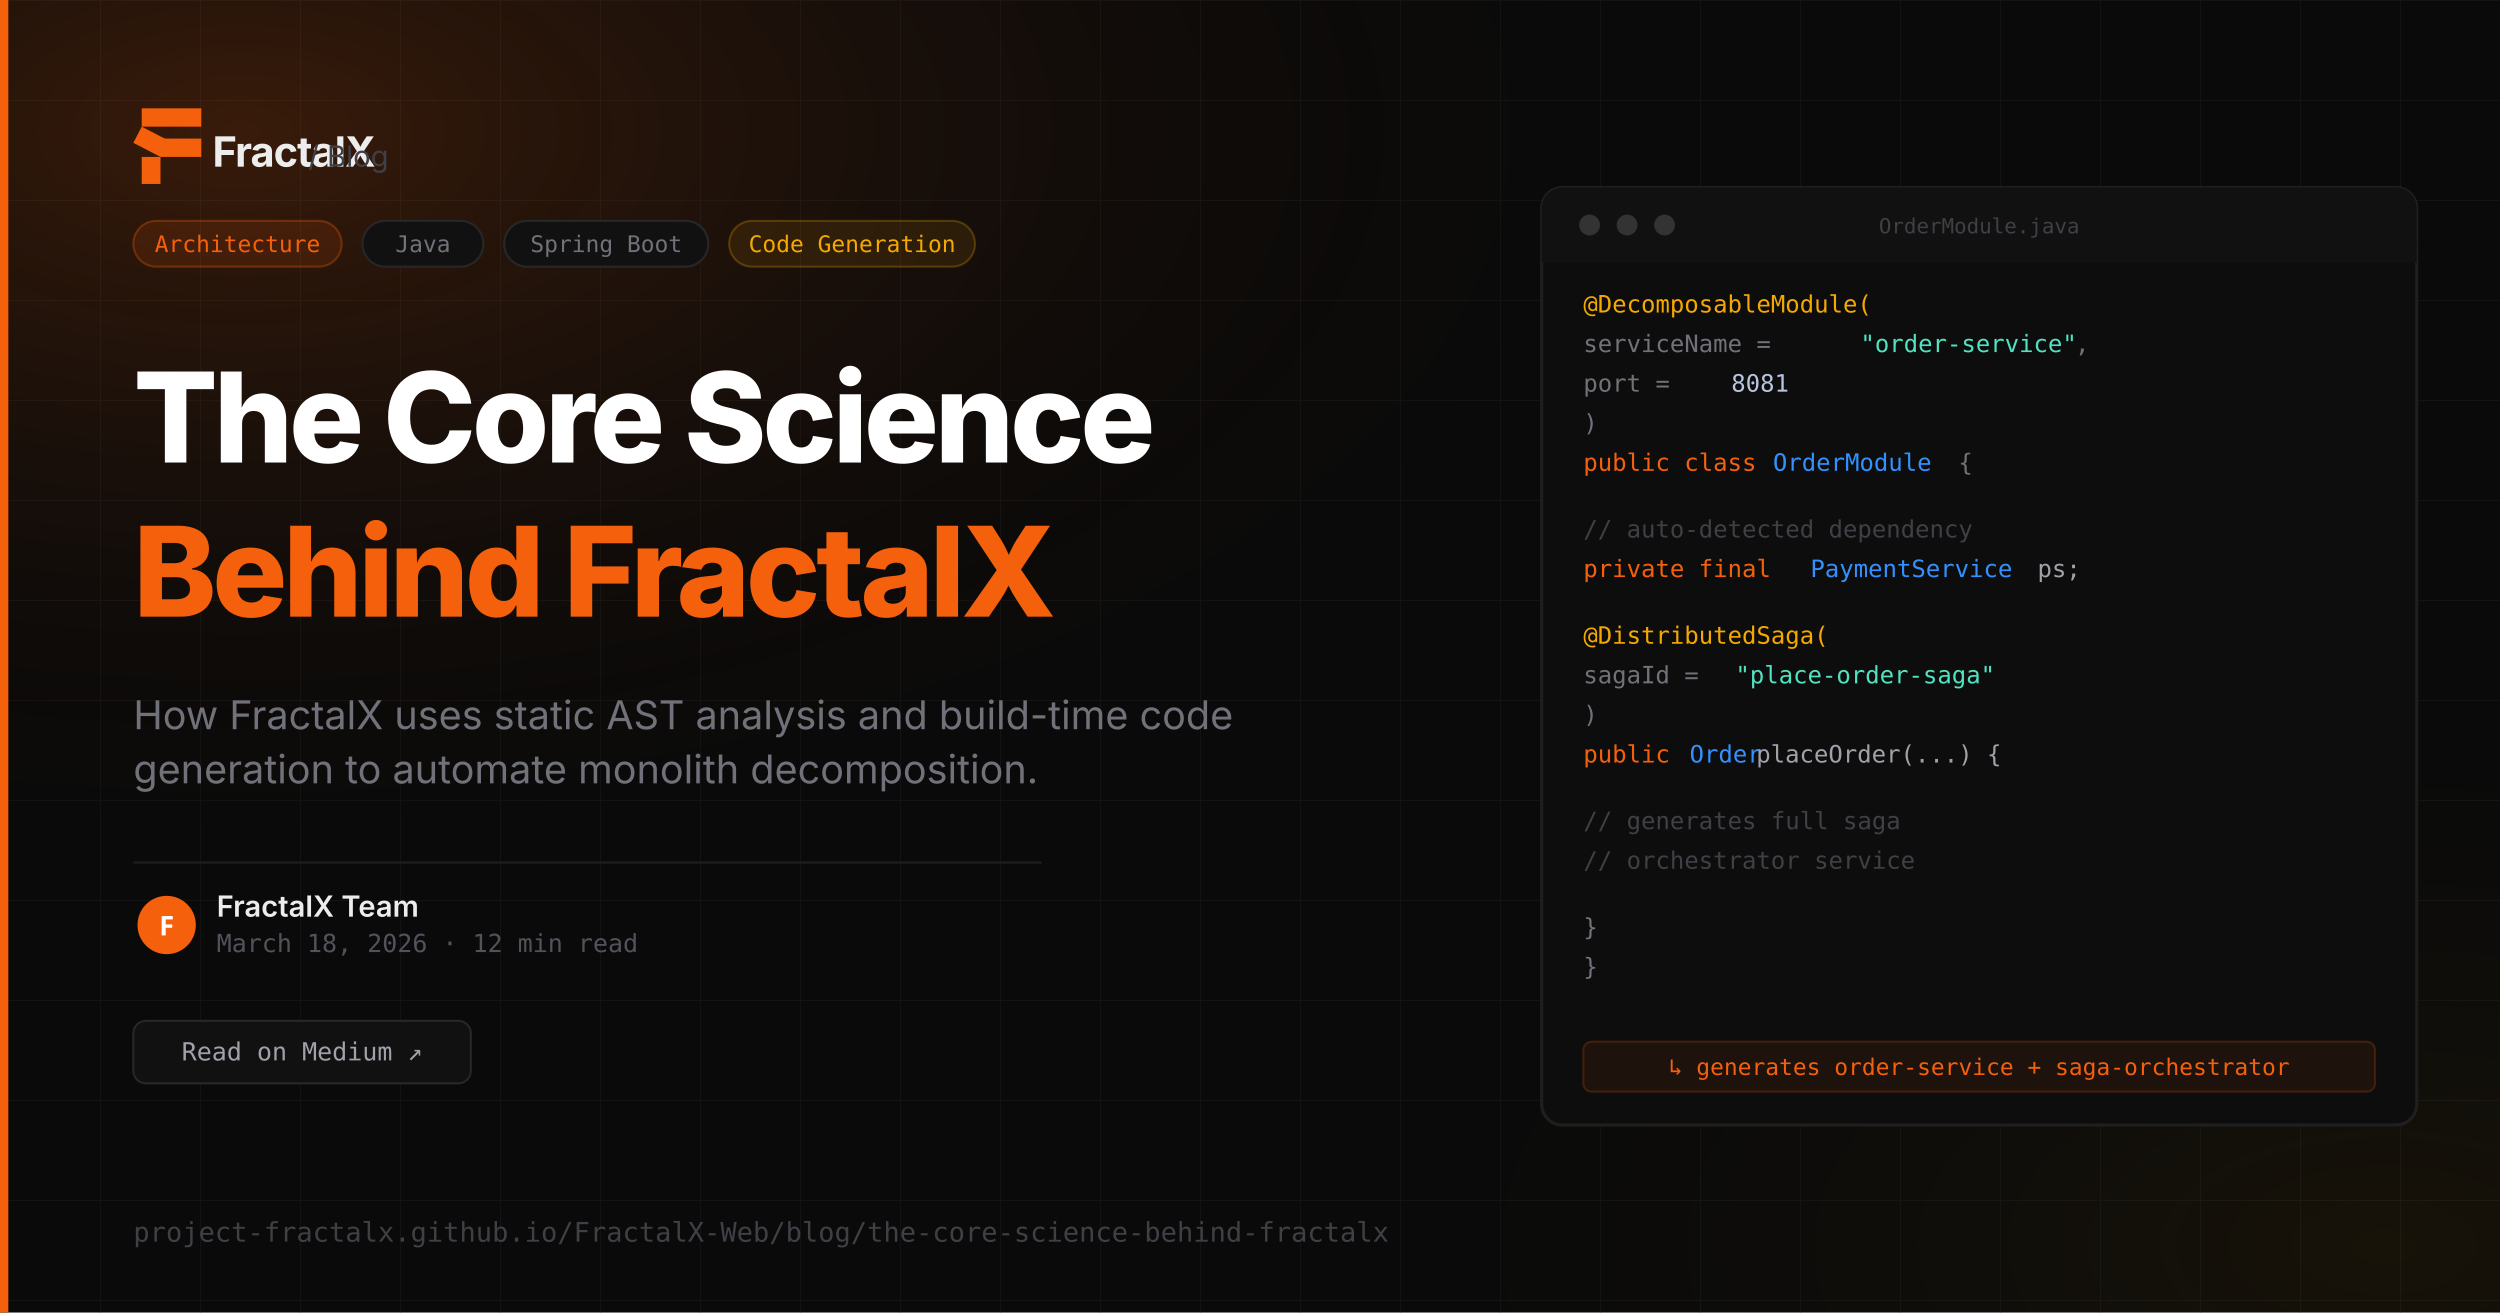
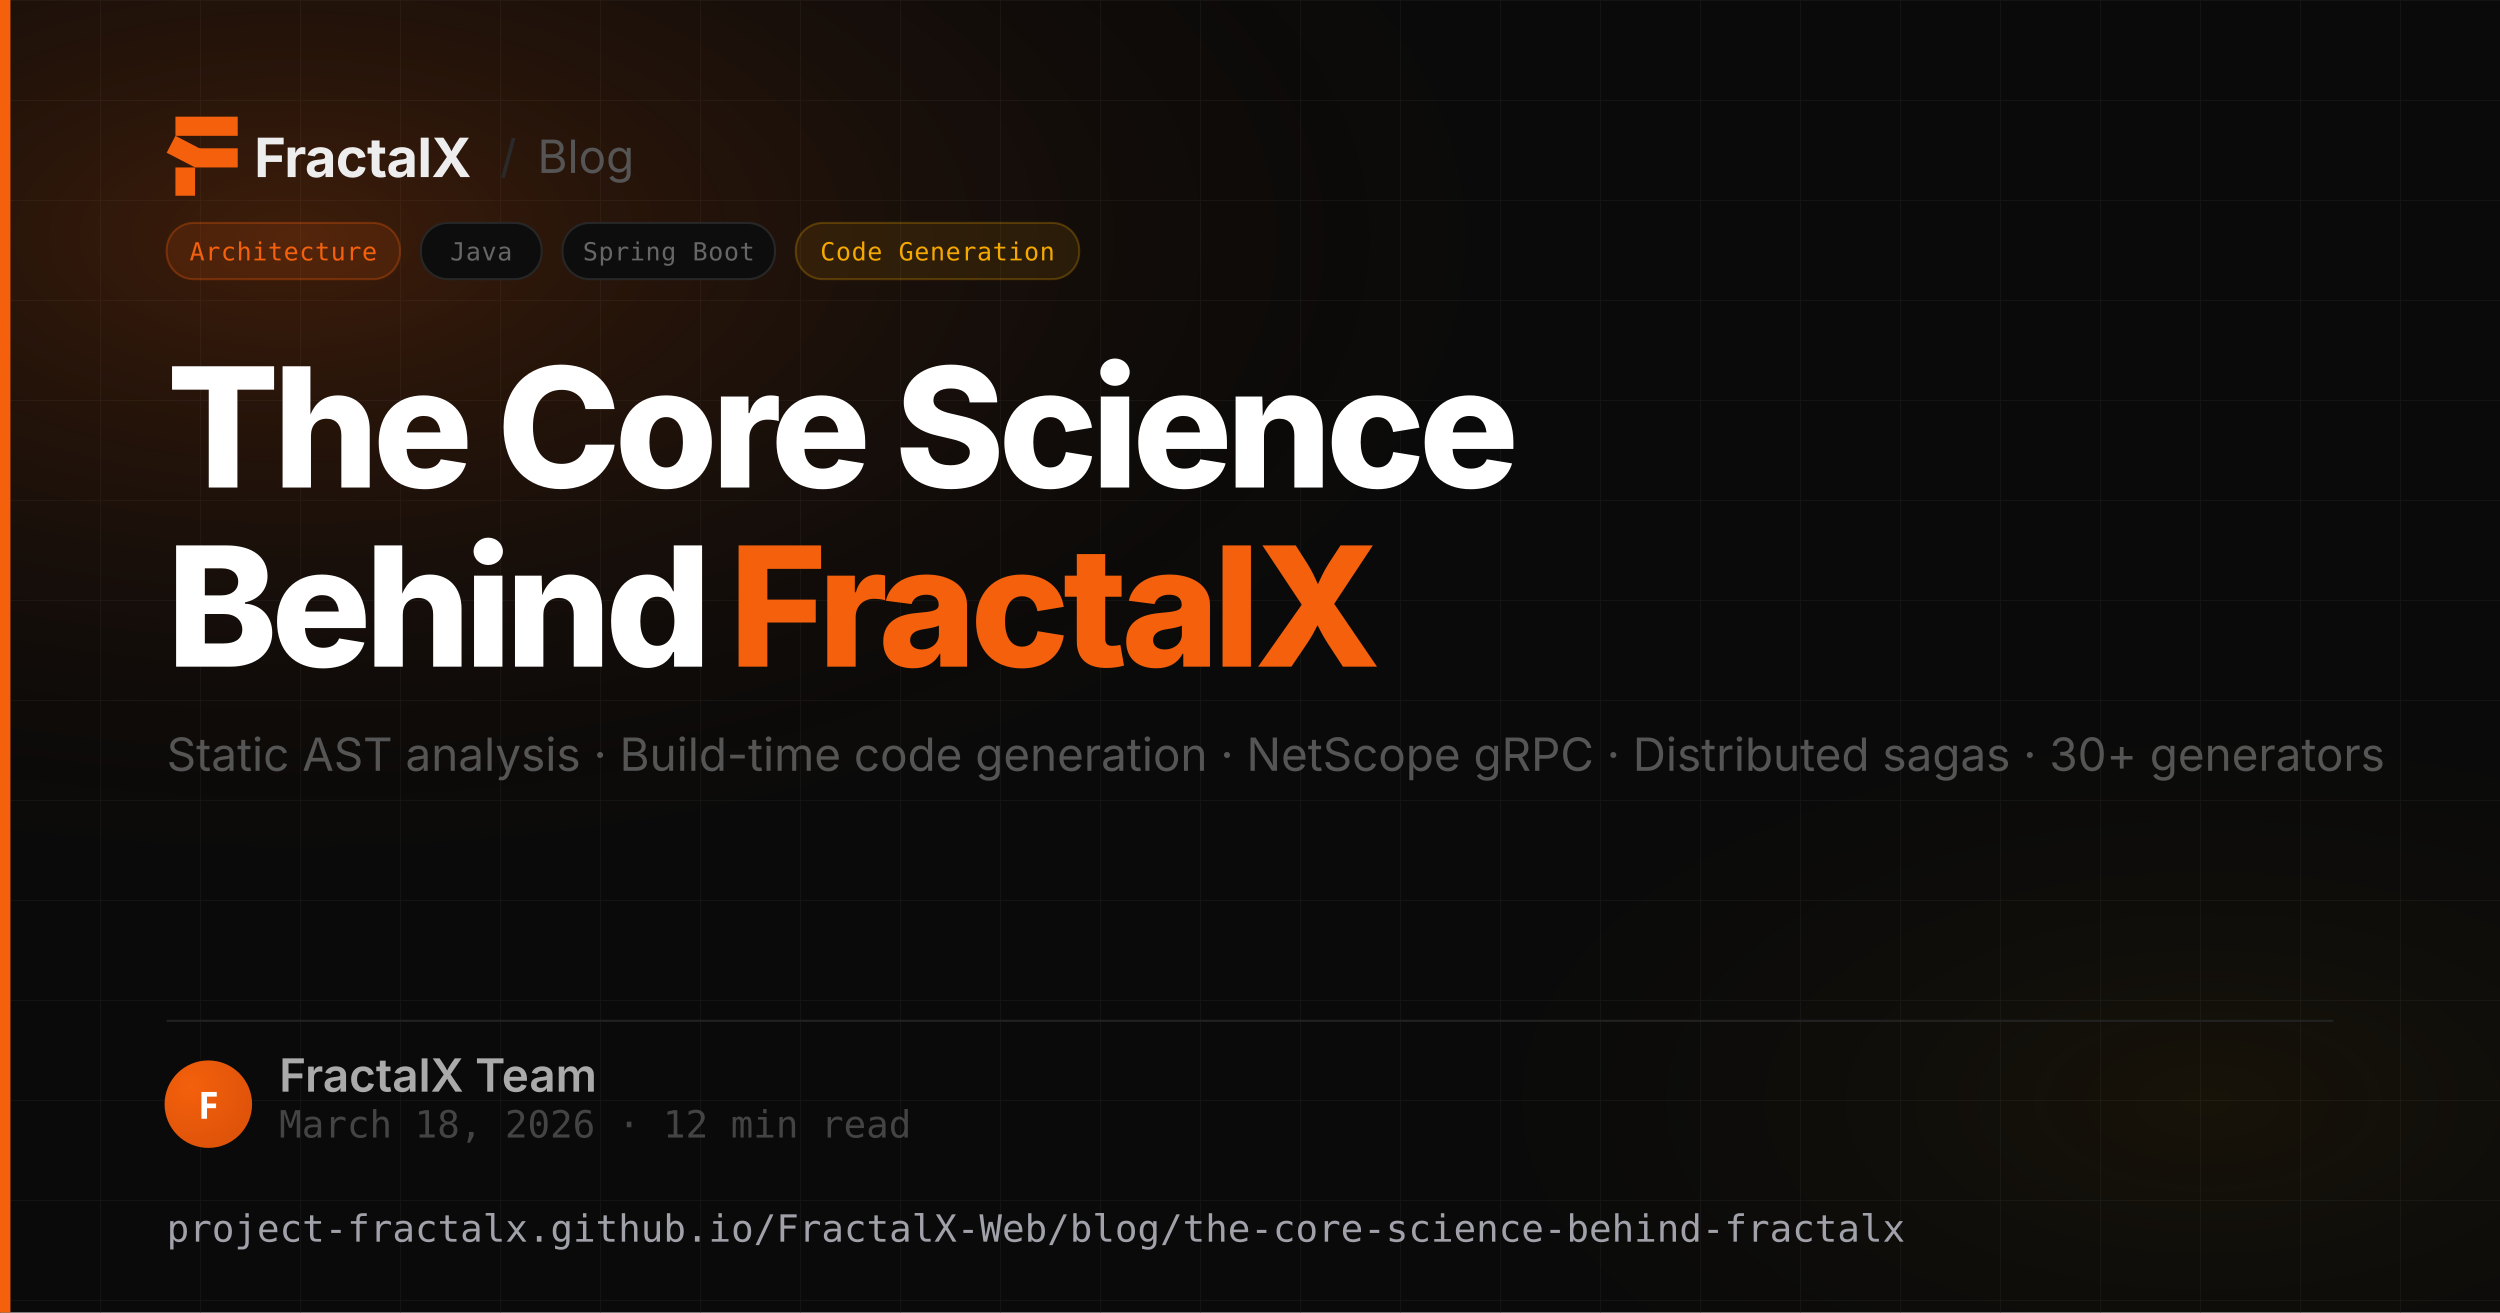
<svg xmlns="http://www.w3.org/2000/svg" width="1200" height="630" viewBox="0 0 1200 630">
  <defs>
-     <radialGradient id="glow" cx="10%" cy="10%" r="60%">
-       <stop offset="0%" stop-color="#f4600c" stop-opacity="0.20" />
+     <radialGradient id="glow1" cx="12%" cy="18%" r="55%">
+       <stop offset="0%" stop-color="#f4600c" stop-opacity="0.22" />
      <stop offset="100%" stop-color="#000000" stop-opacity="0" />
    </radialGradient>
-     <radialGradient id="glow2" cx="95%" cy="95%" r="45%">
+     <radialGradient id="glow2" cx="88%" cy="84%" r="35%">
      <stop offset="0%" stop-color="#f5a800" stop-opacity="0.06" />
      <stop offset="100%" stop-color="#000000" stop-opacity="0" />
    </radialGradient>
    <pattern id="grid" width="48" height="48" patternUnits="userSpaceOnUse">
-       <path d="M 48 0 L 0 0 0 48" fill="none" stroke="#1f1f1f" stroke-width="0.8" />
+       <path d="M 48 0 L 0 0 0 48" fill="none" stroke="#1e1e1e" stroke-width="0.8" />
    </pattern>
  </defs>
  <rect width="1200" height="630" fill="#0a0a0a" />
-   <rect width="1200" height="630" fill="url(#grid)" opacity="0.5" />
-   <rect width="1200" height="630" fill="url(#glow)" />
+   <rect width="1200" height="630" fill="url(#grid)" opacity="0.6" />
+   <rect width="1200" height="630" fill="url(#glow1)" />
  <rect width="1200" height="630" fill="url(#glow2)" />
-   <rect x="0" y="0" width="4" height="630" fill="#f4600c" />
-   <g transform="translate(64, 52) scale(0.22)">
+   <rect x="0" y="0" width="5" height="630" fill="#f4600c" />
+   <g transform="translate(80, 56) scale(0.23)">
    <path d="M18.284 40L77.567 70.747L59.284 106L0 75.253L18.284 40Z" fill="#f4600c" />
    <path d="M18.284 0H148.284V40H18.284V0Z" fill="#f4600c" />
    <path d="M59.284 66H148.284V106H59.284V66Z" fill="#f4600c" />
    <path d="M59.284 106V165H18.284V106H59.284Z" fill="#f4600c" />
  </g>
-   <text x="102" y="80" font-family="system-ui, -apple-system, sans-serif" font-size="20" font-weight="700" fill="#ededed" letter-spacing="-0.5">FractalX</text>
-   <text x="148" y="80" font-family="system-ui, -apple-system, sans-serif" font-size="14" fill="#3f3f46">/ Blog</text>
-   <rect x="64" y="106" width="100" height="22" rx="11" fill="rgba(244,96,12,0.12)" stroke="rgba(244,96,12,0.3)" stroke-width="1" />
-   <text x="114" y="121" font-family="ui-monospace, monospace" font-size="11" fill="#f4600c" text-anchor="middle">Architecture</text>
-   <rect x="174" y="106" width="58" height="22" rx="11" fill="#111" stroke="#272727" stroke-width="1" />
-   <text x="203" y="121" font-family="ui-monospace, monospace" font-size="11" fill="#71717a" text-anchor="middle">Java</text>
-   <rect x="242" y="106" width="98" height="22" rx="11" fill="#111" stroke="#272727" stroke-width="1" />
-   <text x="291" y="121" font-family="ui-monospace, monospace" font-size="11" fill="#71717a" text-anchor="middle">Spring Boot</text>
-   <rect x="350" y="106" width="118" height="22" rx="11" fill="rgba(245,168,0,0.10)" stroke="rgba(245,168,0,0.25)" stroke-width="1" />
-   <text x="409" y="121" font-family="ui-monospace, monospace" font-size="11" fill="#f5a800" text-anchor="middle">Code Generation</text>
-   <text x="64" y="222" font-family="system-ui, -apple-system, sans-serif" font-size="60" font-weight="800" fill="#ffffff" letter-spacing="-2">The Core Science</text>
-   <text x="64" y="296" font-family="system-ui, -apple-system, sans-serif" font-size="60" font-weight="800" fill="#f4600c" letter-spacing="-2">Behind FractalX</text>
-   <text x="64" y="350" font-family="system-ui, -apple-system, sans-serif" font-size="19" fill="#71717a">How FractalX uses static AST analysis and build-time code</text>
-   <text x="64" y="376" font-family="system-ui, -apple-system, sans-serif" font-size="19" fill="#71717a">generation to automate monolith decomposition.</text>
-   <line x1="64" y1="414" x2="500" y2="414" stroke="#1f1f1f" stroke-width="1" />
-   <circle cx="80" cy="444" r="14" fill="#f4600c" />
-   <text x="80" y="449" font-family="system-ui, sans-serif" font-size="13" font-weight="700" fill="#fff" text-anchor="middle">F</text>
-   <text x="104" y="440" font-family="system-ui, -apple-system, sans-serif" font-size="14" font-weight="600" fill="#ededed">FractalX Team</text>
-   <text x="104" y="457" font-family="ui-monospace, monospace" font-size="12" fill="#52525b">March 18, 2026  ·  12 min read</text>
-   <rect x="64" y="490" width="162" height="30" rx="6" fill="#111" stroke="#272727" stroke-width="1" />
-   <text x="145" y="509" font-family="ui-monospace, monospace" font-size="12" fill="#a1a1aa" text-anchor="middle">Read on Medium ↗</text>
-   <text x="64" y="596" font-family="ui-monospace, monospace" font-size="13" fill="#3f3f46">project-fractalx.github.io/FractalX-Web/blog/the-core-science-behind-fractalx</text>
-   <rect x="740" y="90" width="420" height="450" rx="10" fill="#0d0d0d" stroke="#1f1f1f" stroke-width="1.5" />
-   <rect x="740" y="90" width="420" height="36" rx="10" fill="#111" />
-   <rect x="740" y="116" width="420" height="10" fill="#111" />
-   <circle cx="763" cy="108" r="5" fill="#333" />
-   <circle cx="781" cy="108" r="5" fill="#333" />
-   <circle cx="799" cy="108" r="5" fill="#333" />
-   <text x="950" y="112" font-family="ui-monospace, monospace" font-size="10" fill="#3f3f46" text-anchor="middle">OrderModule.java</text>
-   <text x="760" y="150" font-family="ui-monospace, monospace" font-size="11.5" fill="#f5a800">@DecomposableModule(</text>
-   <text x="760" y="169" font-family="ui-monospace, monospace" font-size="11.5" fill="#71717a">    serviceName = </text>
-   <text x="893" y="169" font-family="ui-monospace, monospace" font-size="11.5" fill="#50e3c2">"order-service"</text>
-   <text x="996" y="169" font-family="ui-monospace, monospace" font-size="11.5" fill="#71717a">,</text>
-   <text x="760" y="188" font-family="ui-monospace, monospace" font-size="11.5" fill="#71717a">    port = </text>
-   <text x="831" y="188" font-family="ui-monospace, monospace" font-size="11.5" fill="#b8c4e0">8081</text>
-   <text x="760" y="207" font-family="ui-monospace, monospace" font-size="11.5" fill="#71717a">)</text>
-   <text x="760" y="226" font-family="ui-monospace, monospace" font-size="11.5" fill="#f4600c">public class </text>
-   <text x="851" y="226" font-family="ui-monospace, monospace" font-size="11.5" fill="#3291ff">OrderModule</text>
-   <text x="940" y="226" font-family="ui-monospace, monospace" font-size="11.5" fill="#71717a"> {</text>
-   <text x="760" y="258" font-family="ui-monospace, monospace" font-size="11.5" fill="#3f3f46">  // auto-detected dependency</text>
-   <text x="760" y="277" font-family="ui-monospace, monospace" font-size="11.5" fill="#f4600c">  private final </text>
-   <text x="869" y="277" font-family="ui-monospace, monospace" font-size="11.5" fill="#3291ff">PaymentService</text>
-   <text x="978" y="277" font-family="ui-monospace, monospace" font-size="11.5" fill="#a1a1aa"> ps;</text>
-   <text x="760" y="309" font-family="ui-monospace, monospace" font-size="11.5" fill="#f5a800">  @DistributedSaga(</text>
-   <text x="760" y="328" font-family="ui-monospace, monospace" font-size="11.5" fill="#71717a">    sagaId = </text>
-   <text x="833" y="328" font-family="ui-monospace, monospace" font-size="11.5" fill="#50e3c2">"place-order-saga"</text>
-   <text x="760" y="347" font-family="ui-monospace, monospace" font-size="11.5" fill="#71717a">  )</text>
-   <text x="760" y="366" font-family="ui-monospace, monospace" font-size="11.5" fill="#f4600c">  public </text>
-   <text x="811" y="366" font-family="ui-monospace, monospace" font-size="11.5" fill="#3291ff">Order</text>
-   <text x="843" y="366" font-family="ui-monospace, monospace" font-size="11.5" fill="#a1a1aa"> placeOrder(...) {</text>
-   <text x="760" y="398" font-family="ui-monospace, monospace" font-size="11.5" fill="#3f3f46">    // generates full saga</text>
-   <text x="760" y="417" font-family="ui-monospace, monospace" font-size="11.5" fill="#3f3f46">    // orchestrator service</text>
-   <text x="760" y="449" font-family="ui-monospace, monospace" font-size="11.5" fill="#71717a">  }</text>
-   <text x="760" y="468" font-family="ui-monospace, monospace" font-size="11.5" fill="#71717a">}</text>
-   <rect x="760" y="500" width="380" height="24" rx="4" fill="rgba(244,96,12,0.07)" stroke="rgba(244,96,12,0.2)" stroke-width="1" />
-   <text x="950" y="516" font-family="ui-monospace, monospace" font-size="11" fill="#f4600c" text-anchor="middle">↳ generates order-service + saga-orchestrator</text>
+   <text x="122" y="85" font-family="system-ui,-apple-system,sans-serif" font-size="26" font-weight="700" fill="#ededed" letter-spacing="-0.3">FractalX</text>
+   <text x="240" y="83" font-family="system-ui,-apple-system,sans-serif" font-size="22" fill="#2a2a2a">/</text>
+   <text x="258" y="83" font-family="system-ui,-apple-system,sans-serif" font-size="22" fill="#555">Blog</text>
+   <rect x="80" y="107" width="112" height="27" rx="13" fill="rgba(244,96,12,0.12)" stroke="rgba(244,96,12,0.3)" stroke-width="1" />
+   <text x="136" y="125" font-family="ui-monospace,monospace" font-size="12" font-weight="500" fill="#f4600c" text-anchor="middle" letter-spacing="0.3">Architecture</text>
+   <rect x="202" y="107" width="58" height="27" rx="13" fill="#0d0d0d" stroke="#272727" stroke-width="1" />
+   <text x="231" y="125" font-family="ui-monospace,monospace" font-size="12" font-weight="500" fill="#666" text-anchor="middle" letter-spacing="0.3">Java</text>
+   <rect x="270" y="107" width="102" height="27" rx="13" fill="#0d0d0d" stroke="#272727" stroke-width="1" />
+   <text x="321" y="125" font-family="ui-monospace,monospace" font-size="12" font-weight="500" fill="#666" text-anchor="middle" letter-spacing="0.3">Spring Boot</text>
+   <rect x="382" y="107" width="136" height="27" rx="13" fill="rgba(245,168,0,0.10)" stroke="rgba(245,168,0,0.25)" stroke-width="1" />
+   <text x="450" y="125" font-family="ui-monospace,monospace" font-size="12" font-weight="500" fill="#f5a800" text-anchor="middle" letter-spacing="0.3">Code Generation</text>
+   <text x="80" y="234" font-family="system-ui,-apple-system,sans-serif" font-size="80" font-weight="800" fill="#ffffff" letter-spacing="-3">The Core Science</text>
+   <text x="80" y="320" font-family="system-ui,-apple-system,sans-serif" font-size="80" font-weight="800" fill="#ffffff" letter-spacing="-3">Behind </text>
+   <text x="350" y="320" font-family="system-ui,-apple-system,sans-serif" font-size="80" font-weight="800" fill="#f4600c" letter-spacing="-3">FractalX</text>
+   <text x="80" y="370" font-family="system-ui,-apple-system,sans-serif" font-size="22" fill="#555" letter-spacing="0">Static AST analysis · Build-time code generation · NetScope gRPC · Distributed sagas · 30+ generators</text>
+   <line x1="80" y1="490" x2="1120" y2="490" stroke="#222" stroke-width="1" />
+   <circle cx="100" cy="530" r="21" fill="url(#avgrad)" />
+   <defs>
+     <radialGradient id="avgrad" cx="30%" cy="30%" r="70%">
+       <stop offset="0%" stop-color="#f4600c" />
+       <stop offset="100%" stop-color="#e0540a" />
+     </radialGradient>
+   </defs>
+   <text x="100" y="537" font-family="system-ui,sans-serif" font-size="18" font-weight="700" fill="#ffffff" text-anchor="middle">F</text>
+   <text x="134" y="524" font-family="system-ui,-apple-system,sans-serif" font-size="22" font-weight="600" fill="#aaaaaa">FractalX Team</text>
+   <text x="134" y="546" font-family="ui-monospace,monospace" font-size="18" fill="#444444">March 18, 2026 · 12 min read</text>
+   <text x="80" y="596" font-family="ui-monospace,monospace" font-size="18" fill="#a1a1aa">project-fractalx.github.io/FractalX-Web/blog/the-core-science-behind-fractalx</text>
</svg>
